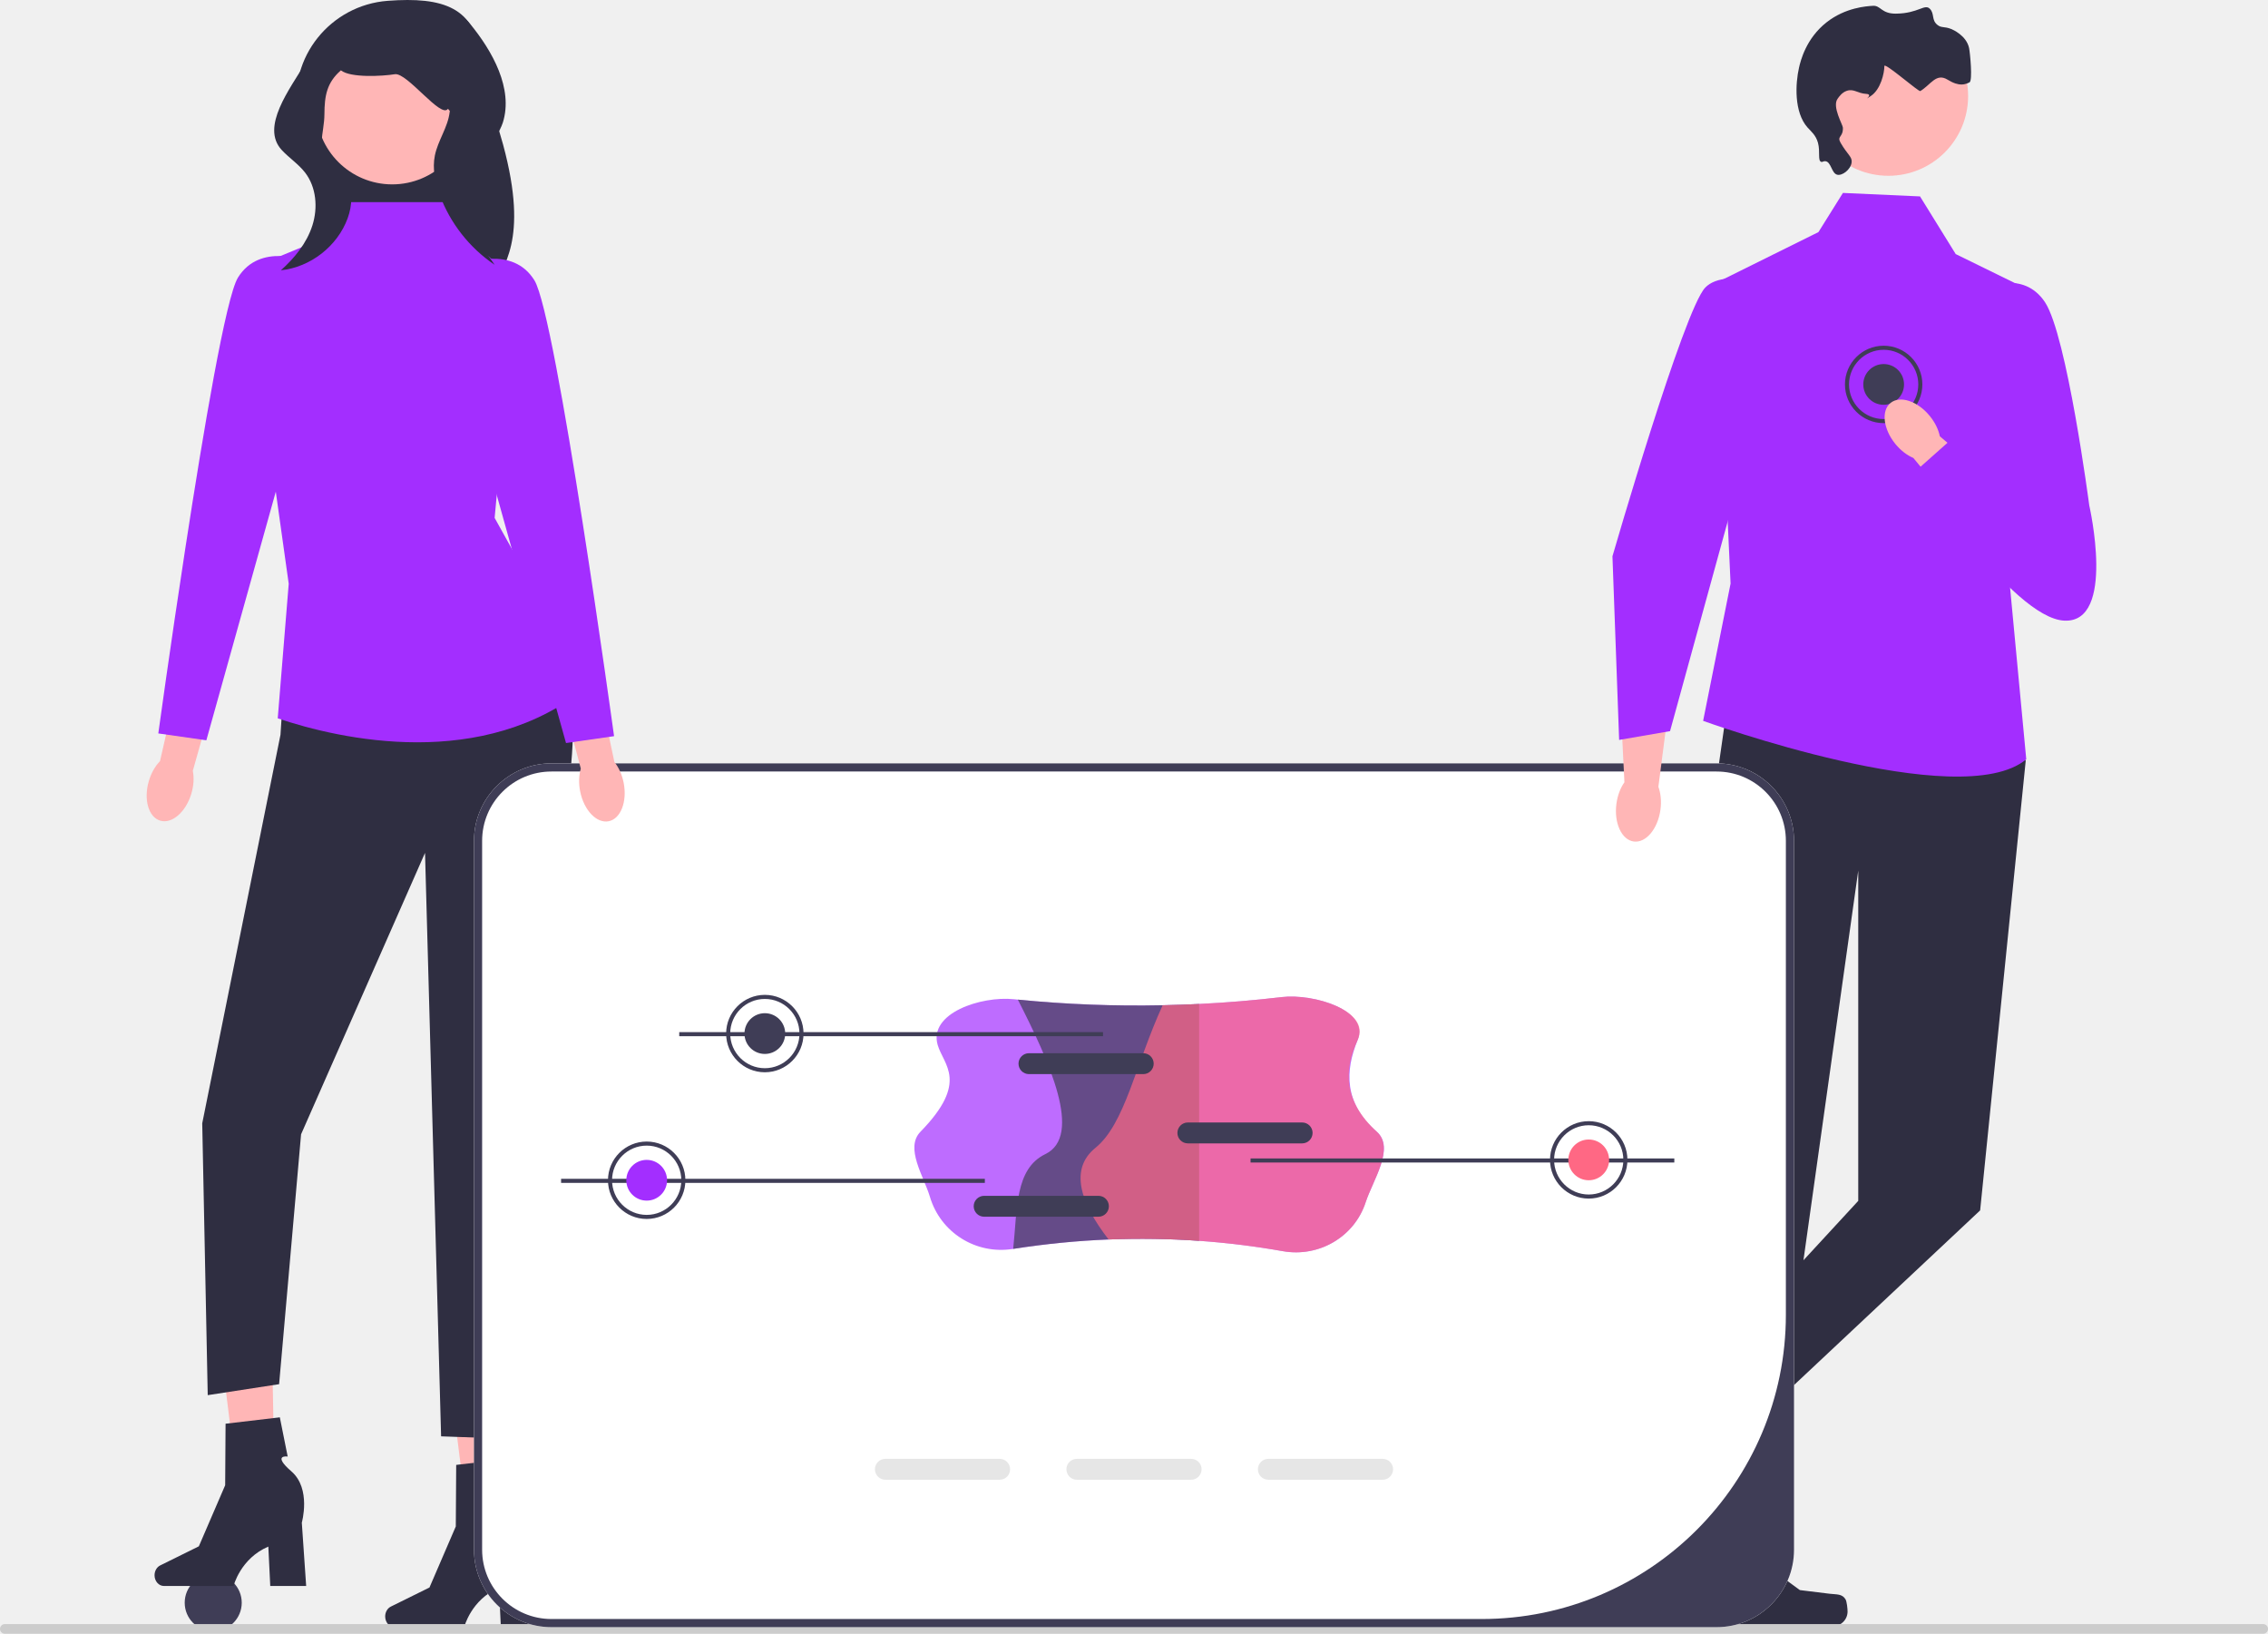
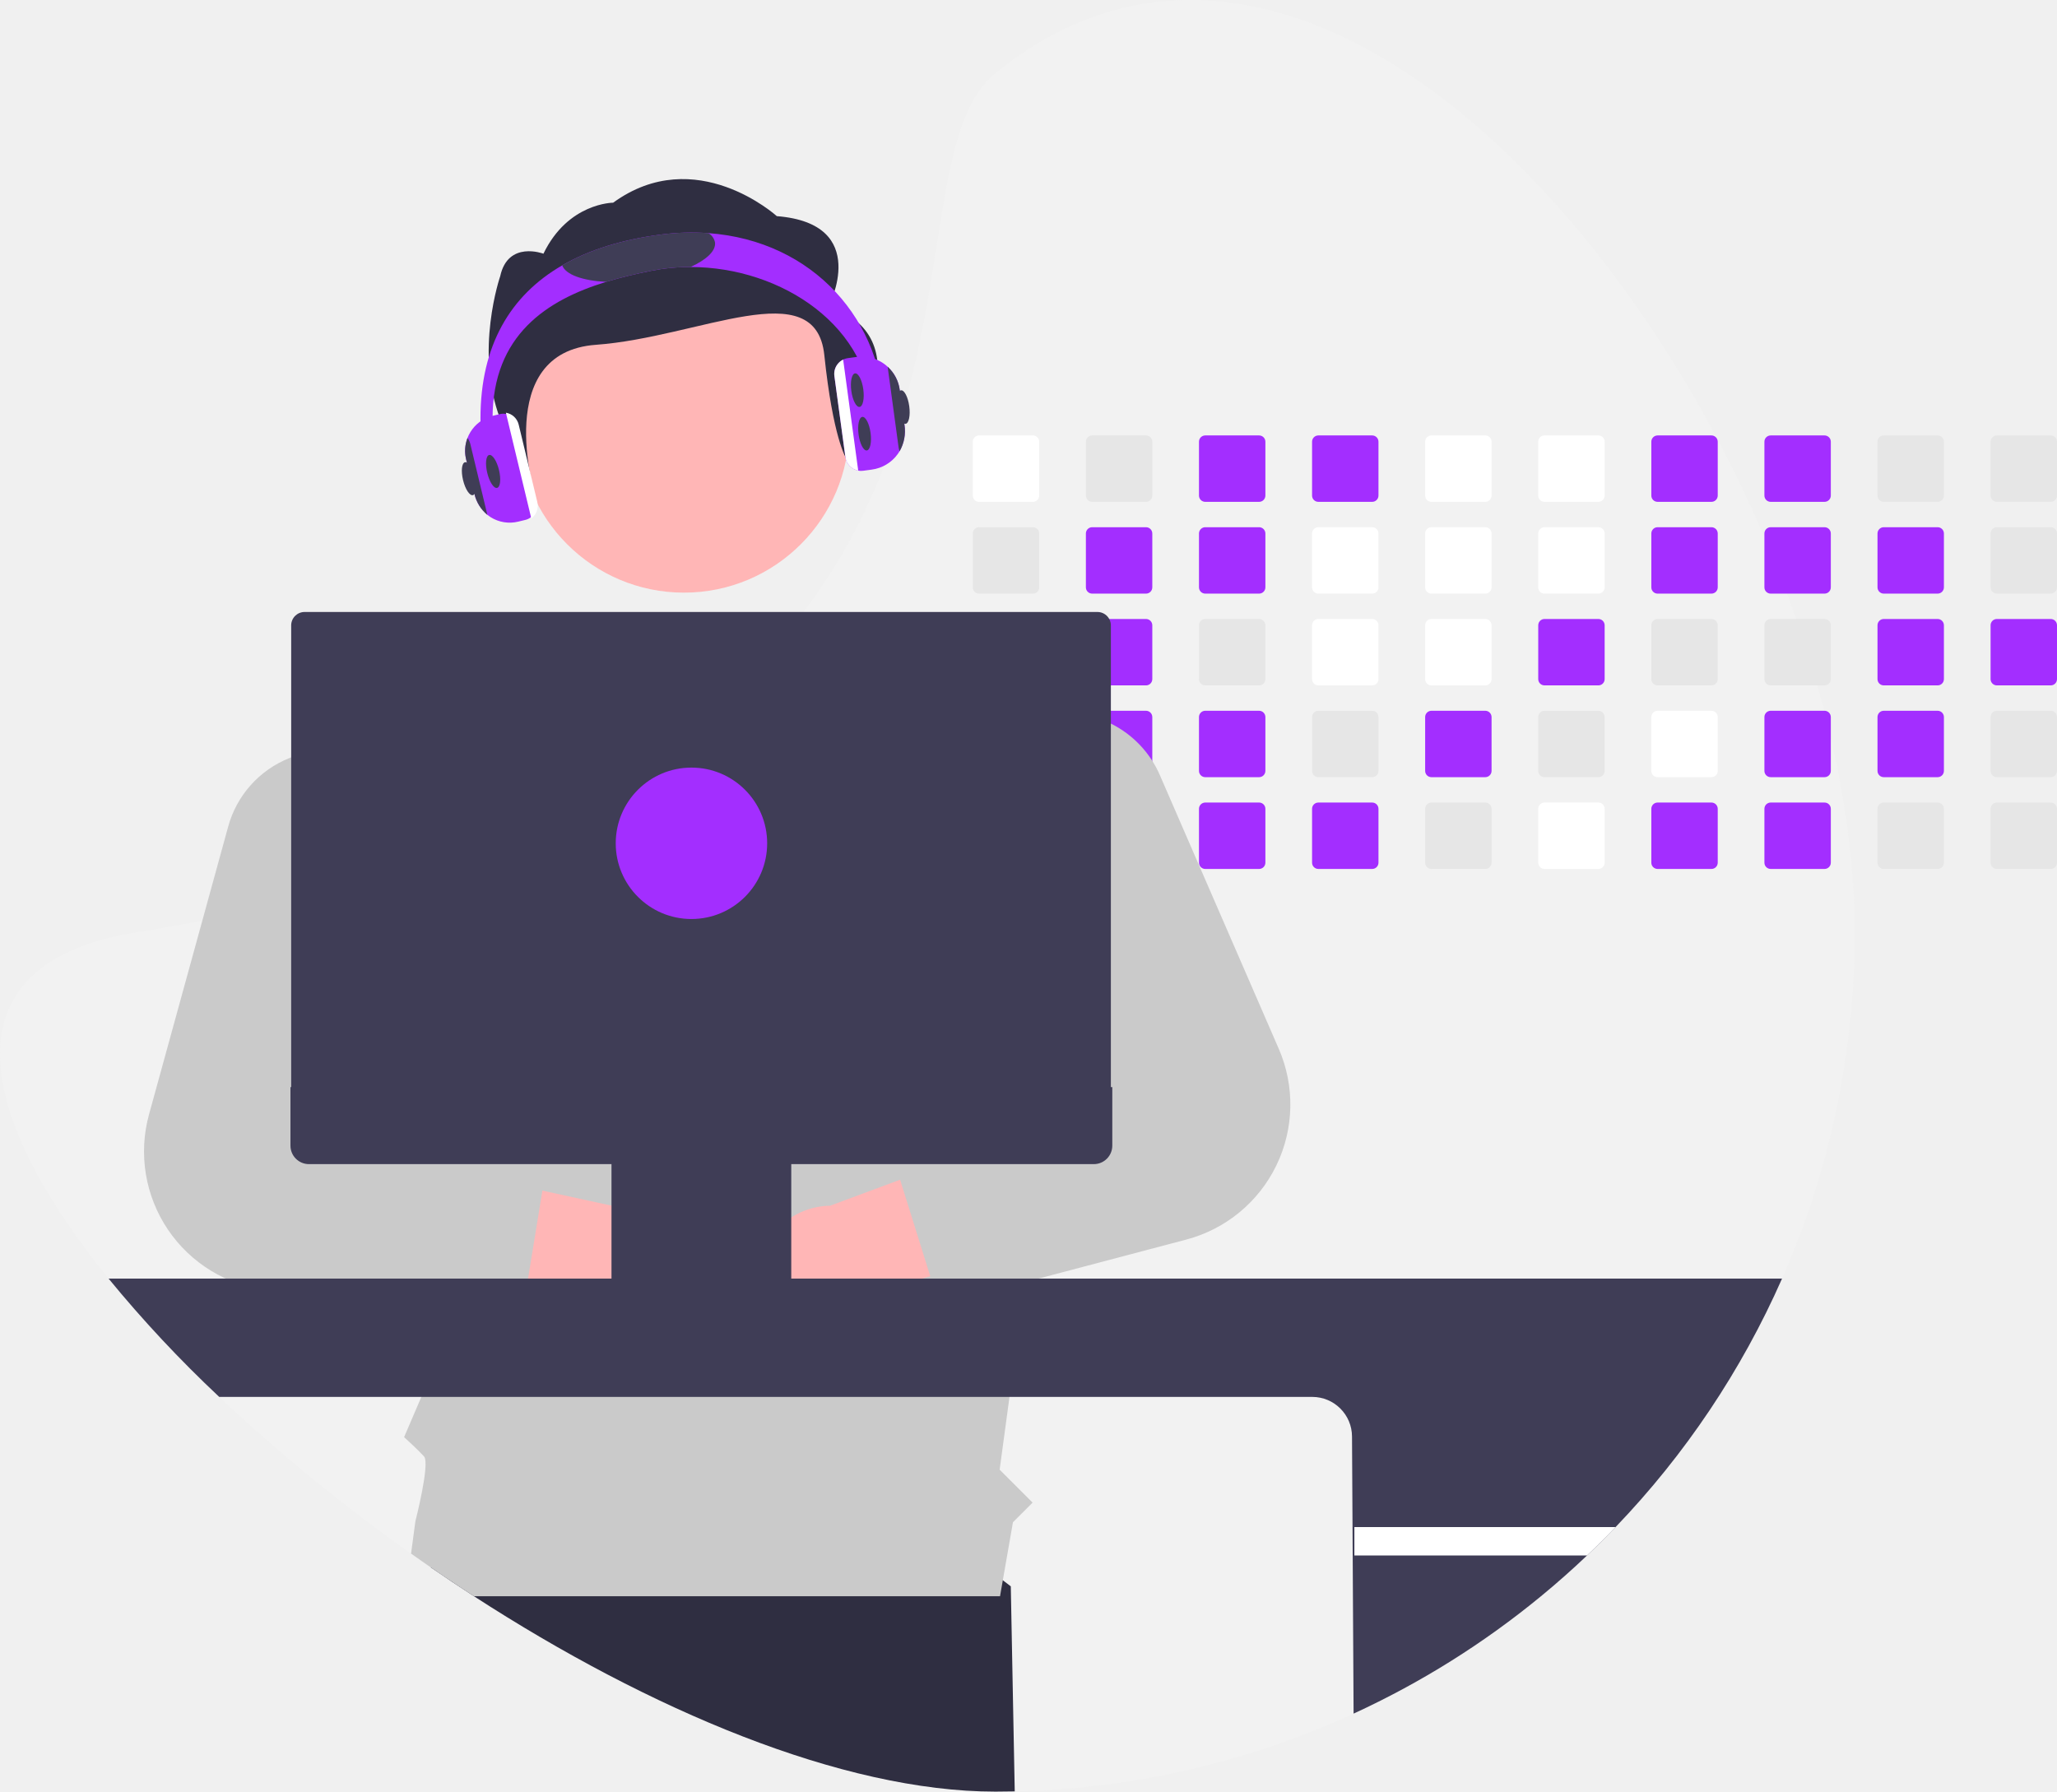
- <svg xmlns="http://www.w3.org/2000/svg" width="556.67" height="400.968" viewBox="0 0 556.67 400.968">
-   <circle cx="52.335" cy="393.349" r="7" fill="#3f3d56" />
-   <path d="M36.536,191.666c.586-1.983,1.572-3.669,2.737-4.867l4.393-19.242,9.095,2.358-5.435,19.265c.326,1.639,.236,3.589-.35,5.572-1.34,4.53-4.762,7.511-7.645,6.658-2.883-.852-4.133-5.216-2.794-9.745h0Z" fill="#ffb6b6" />
-   <g>
-     <polygon points="124.072 378.759 115.464 378.962 110.666 340.291 123.369 339.991 124.072 378.759" fill="#ffb6b6" />
-     <path d="M94.54,396.716h0c0,1.454,1.032,2.633,2.305,2.633h17.085s1.681-6.758,8.536-9.667l.473,9.667h8.814l-1.068-15.544s2.358-8.316-2.539-12.567c-4.897-4.251-.931-3.659-.931-3.659l-1.926-9.621-13.318,1.566-.098,15.102-6.463,14.99-9.48,4.683c-.844,.417-1.39,1.367-1.39,2.417l-0,0Z" fill="#2f2e41" />
-   </g>
-   <g>
-     <polygon points="67.466 368.65 58.858 368.853 54.06 330.183 66.763 329.882 67.466 368.65" fill="#ffb6b6" />
-     <path d="M37.934,386.608h0c0,1.454,1.032,2.633,2.305,2.633h17.085s1.681-6.758,8.536-9.667l.473,9.667h8.814l-1.068-15.544s2.358-8.316-2.539-12.567c-4.897-4.251-.931-3.659-.931-3.659l-1.926-9.621-13.318,1.566-.098,15.102-6.463,14.99-9.48,4.683c-.844,.417-1.39,1.367-1.39,2.417l-0,0Z" fill="#2f2e41" />
-   </g>
-   <path d="M121.406,70.497l-30.998,5.391c-2.136-5.466-16.473-42.549-17.359-47.9C70.747,14.075,81.12,1.248,95.183,.199h0c13.488-1.007,21.705,1.519,22.853,14.367,.402,4.503,4.267,16.567,5.448,20.931,6.516,24.077-.52,29.87-2.078,35.001Z" fill="#2f2e41" />
-   <path d="M70.865,149.341l-2.022,30.998-19.205,95.354,1.348,66.714,17.521-2.696,5.391-61.323,30.423-69.072,3.945,143.199,18.869,.674,13.261-168.168c1.013-12.849-2.354-25.663-9.554-36.353v-0l-59.975,.674Z" fill="#2f2e41" />
-   <path d="M109.95,49.607h-24.732l-5.593,8.76-19.542,8.087,10.782,76.822-2.696,33.02c15.235,5.17,50.592,13.171,76.165-7.947l-22.929-41.246,5.391-57.953-10.445-9.503-6.402-10.039Z" fill="#a32eff" />
-   <path d="M75.245,64.096s-11.456-4.717-16.847,4.043c-2.934,4.767-8.462,37.473-12.892,66.298-3.711,24.144-6.651,45.565-6.651,45.565l11.793,1.685,13.174-47.16,10.075-36.064,1.348-34.368Z" fill="#a32eff" />
-   <circle cx="96.267" cy="26.565" r="18.686" fill="#ffb6b6" />
-   <g>
-     <polygon points="397.601 376.965 406.892 382.063 430.976 348.653 417.264 341.13 397.601 376.965" fill="#ffb6b6" />
-     <path d="M429.547,394.222h0c.022,.646-.688,2.302-.999,2.869h0c-.956,1.741-3.142,2.379-4.884,1.423l-28.771-15.789c-1.188-.652-1.623-2.144-.971-3.332l.657-1.198s.552-4.381,5.918-7.211c0,0,1.735,5.473,10.164,3.018l3.2-2.027,6.954,14.871,6.004,4.326c1.314,.946,2.672,1.432,2.727,3.05l0,0Z" fill="#2f2e41" />
-   </g>
-   <g>
-     <polygon points="416.665 392.751 427.262 392.75 432.303 351.874 416.662 351.875 416.665 392.751" fill="#ffb6b6" />
-     <path d="M452.973,392.51h0c.33,.556,.504,2.349,.504,2.996h0c0,1.986-1.61,3.597-3.597,3.597h-32.819c-1.355,0-2.454-1.099-2.454-2.454v-1.366s-1.624-4.107,1.719-9.168c0,0,4.154,3.963,10.362-2.244l1.831-3.316,13.251,9.691,7.345,.904c1.607,.198,3.032-.031,3.858,1.361h0Z" fill="#2f2e41" />
-   </g>
-   <polygon points="424.426 169.862 420.032 200.523 414.318 367.982 434.396 367.982 456.098 213.664 456.098 294.725 410.274 344.396 424.803 354.504 486.016 297.061 497.205 186.709 488.444 170.536 424.426 169.862" fill="#2f2e41" />
-   <path d="M471.26,48.205l-18.925-.856-6.008,9.616-24.992,12.384,3.428,73.873-6.739,33.694s63.138,22.911,79.311,9.433l-4.511-47.844,3.511-68.156-16.314-7.993-8.76-14.151Z" fill="#a32eff" />
-   <circle cx="463.492" cy="23.571" r="19.572" fill="#ffb6b6" />
-   <path d="M448.021,39.561c1.421,.139,1.502,2.89,2.853,3.303,1.236,.378,3.391-1.242,3.603-3.003,.169-1.403-1.019-1.875-2.703-4.804-.99-1.722,.617-1.26,.56-3.707-.017-.729-2.7-5.161-1.311-7.103,.46-.643,1.111-1.554,2.252-1.952,1.717-.599,2.639,.627,4.804,.751,2.07,.119-1.339,2.078,1.061,.542,2.453-1.571,3.383-5.652,3.369-7.413-.014-1.811-.417,1.604,0,0,.21-.808,8.423,6.419,8.824,6.175,2.586-1.571,3.886-4.516,6.675-2.805,3.026,1.857,4.396,1.116,5.391,.674,.817-.364,.144-7.306-.097-8.433-.662-3.098-4.089-4.547-4.354-4.654-1.772-.719-2.421-.194-3.453-1.051-1.466-1.217-.633-2.672-1.802-3.904-1.288-1.357-2.8,1.128-8.36,1.173-3.574,.029-3.717-2.035-5.603-1.924-1.564,.092-6.756,.397-11.411,4.054-5.039,3.958-6.372,9.427-6.756,11.11-.898,3.934-1.265,10.946,2.102,14.714,.807,.903,2.043,1.859,2.552,3.753,.575,2.136-.09,4.292,.751,4.654,.352,.152,.529-.201,1.051-.15Z" fill="#2f2e41" />
-   <path d="M0,399.778c0,.66,.53,1.19,1.19,1.19H555.48c.66,0,1.19-.53,1.19-1.19,0-.66-.53-1.19-1.19-1.19H1.19c-.66,0-1.19,.53-1.19,1.19Z" fill="#ccc" />
-   <path d="M421.315,187.349H135.355c-10.49,0-19.02,8.53-19.02,19.02v173.96c0,10.49,8.53,19.02,19.02,19.02H421.315c10.49,0,19.02-8.53,19.02-19.02V206.369c0-10.49-8.53-19.02-19.02-19.02Z" fill="#fff" />
-   <path d="M421.315,187.349H135.355c-10.49,0-19.02,8.53-19.02,19.02v173.96c0,10.49,8.53,19.02,19.02,19.02H421.315c10.49,0,19.02-8.53,19.02-19.02V206.369c0-10.49-8.53-19.02-19.02-19.02Zm17.02,135.304c0,41.254-33.443,74.696-74.696,74.696H135.355c-9.4,0-17.02-7.62-17.02-17.02V206.369c0-9.4,7.62-17.02,17.02-17.02H421.315c9.4,0,17.02,7.62,17.02,17.02v116.284Z" fill="#3f3d56" />
-   <path d="M142.395,194.221c-.402-2.028-.312-3.979,.163-5.581l-5.046-19.081,9.15-2.136,4.134,19.586c1.05,1.3,1.876,3.069,2.278,5.098,.917,4.634-.729,8.863-3.678,9.447-2.949,.584-6.083-2.699-7-7.333h0Z" fill="#ffb6b6" />
-   <path d="M114.33,64.769s11.456-4.717,16.847,4.043c5.391,8.76,19.542,111.864,19.542,111.864l-11.793,1.685-23.249-83.224-1.348-34.368Z" fill="#a32eff" />
-   <path d="M396.743,197.26c.276-2.066,.994-3.898,1.963-5.272l-2.202-44.703,16.736-2.235-6.196,48.052c.574,1.58,.784,3.537,.508,5.602-.632,4.719-3.563,8.221-6.548,7.822-2.985-.399-4.892-4.547-4.261-9.266h0Z" fill="#ffb6b6" />
-   <path d="M439.689,71.129s-15.86-5.99-21.135-.561c-5.275,5.429-22.784,65.953-22.784,65.953l1.64,45.076,12.494-2.156,29.785-108.312Z" fill="#a32eff" />
-   <path d="M245.365,358.036h-28.06c-1.41,0-2.56,1.15-2.56,2.56,0,1.42,1.15,2.57,2.56,2.57h28.06c1.41,0,2.56-1.15,2.56-2.57,0-1.41-1.15-2.56-2.56-2.56Z" fill="#e6e6e6" />
-   <path d="M292.365,358.036h-28.06c-1.41,0-2.56,1.15-2.56,2.56,0,1.42,1.15,2.57,2.56,2.57h28.06c1.41,0,2.56-1.15,2.56-2.57,0-1.41-1.15-2.56-2.56-2.56Z" fill="#e6e6e6" />
-   <path d="M339.365,358.036h-28.06c-1.41,0-2.56,1.15-2.56,2.56,0,1.42,1.15,2.57,2.56,2.57h28.06c1.41,0,2.56-1.15,2.56-2.57,0-1.41-1.15-2.56-2.56-2.56Z" fill="#e6e6e6" />
-   <g>
-     <path d="M452.835,94.349c0-5.238,4.262-9.5,9.5-9.5,5.238,0,9.5,4.262,9.5,9.5s-4.262,9.5-9.5,9.5c-5.238,0-9.5-4.262-9.5-9.5Zm1,0c0,4.687,3.813,8.5,8.5,8.5,4.687,0,8.5-3.813,8.5-8.5s-3.813-8.5-8.5-8.5c-4.687,0-8.5,3.813-8.5,8.5Z" fill="#3f3d56" />
-     <circle cx="462.335" cy="94.349" r="5" fill="#3f3d56" />
-   </g>
-   <path d="M473.644,102.078c1.309,1.601,2.147,3.365,2.481,5.002l33.912,28.692-9.809,13.697-30.604-37.074c-1.538-.653-3.099-1.826-4.408-3.427-2.989-3.657-3.526-8.165-1.199-10.067,2.327-1.902,6.638-.48,9.627,3.178h0Z" fill="#ffb6b6" />
-   <path d="M487.096,70.78s9.434-4.717,14.825,3.369c5.391,8.087,10.878,49.892,10.878,49.892,0,0,6.643,28.952-6.16,28.278-12.804-.674-36.304-36.835-36.304-36.835l9-8,1.023-9.749,6.739-26.955Z" fill="#a32eff" />
-   <path d="M93.977,3.173c-7.601,1.337-14.966,5.453-18.909,12.087-3.943,6.634-11.168,15.877-5.93,21.545,1.81,1.959,4.117,3.442,5.746,5.554,2.771,3.595,3.172,8.645,1.79,12.969s-4.346,7.99-7.736,11.007c7.258-.749,13.881-5.905,16.388-12.757,1.16-3.171,1.396-6.974-.589-9.706-1.044-1.437-2.581-2.419-3.907-3.6-3.419-3.047-1.223-7.649-1.203-12.228s.597-7.766,4.043-10.782c2.373,1.897,10.244,1.439,13.243,.952,2.999-.487,11.387,11.032,13.038,8.482,3.234,4.157,1.021-4.409,.414,.822-.434,3.743-2.892,6.971-3.633,10.665-.645,3.215,.06,6.56,1.192,9.637,2.555,6.941,7.344,13.039,13.482,17.165-3.544-5.012-7.238-10.489-7.122-16.627,.086-4.552,7.785-13.947,9.143-18.293,2.599-8.315-2.554-17.53-8.087-24.26-4.859-5.91-14.252-4.084-21.7-2.334" fill="#2f2e41" />
-   <g>
-     <path d="M337.929,277.751c4.545,3.988-.96,11.87-2.735,17.325-2.765,8.499-11.493,13.556-20.294,12-6.818-1.205-13.679-2.057-20.581-2.546-7.36-.52-14.76-.63-22.22-.33-7.75,.31-15.55,1.08-23.42,2.31l-.132,.02c-9.032,1.405-17.687-4.019-20.297-12.779-1.511-5.07-6.206-12.023-2.321-16.001,11.991-12.278,5.619-16.382,4.208-21.332-2.211-7.759,10.652-12.007,18.678-11.188,.334,.034,.669,.068,1.003,.101,11.85,1.17,23.7,1.63,35.55,1.38,2.98-.05,5.97-.16,8.95-.31,6.759-.333,13.515-.896,20.271-1.692,7.851-.924,21.629,3.232,18.639,10.55-3.081,7.541-3.42,15.367,4.7,22.492Z" fill="#a32eff" opacity=".7" />
-     <path d="M294.319,246.401v58.13c-7.36-.52-14.76-.63-22.22-.33-7.75,.31-15.55,1.08-23.42,2.31,1.05-9.73,.38-19.63,7.89-23.26,9.29-4.5,1.04-22.67-6.75-37.92,11.85,1.17,23.7,1.63,35.55,1.38,2.98-.05,5.97-.16,8.95-.31Z" fill="#3f3d56" opacity=".7" />
-     <path d="M337.929,277.751c4.459,4.084-.96,11.87-2.735,17.325-2.765,8.499-11.493,13.556-20.294,12-6.818-1.205-13.679-2.057-20.581-2.546-7.36-.52-14.76-.63-22.22-.33-6.98-9.01-9.65-17.28-3.23-22.49,7.27-5.89,9.8-20.37,16.5-35,2.98-.05,5.97-.16,8.95-.31,6.759-.333,13.515-.896,20.271-1.692,7.851-.924,21.966,3.379,18.639,10.55-3.297,7.108-3.708,14.791,4.7,22.492Z" fill="#ff6884" opacity=".7" />
-   </g>
-   <path d="M269.609,293.485h-28.06c-1.41,0-2.56,1.15-2.56,2.56,0,1.42,1.15,2.57,2.56,2.57h28.06c1.41,0,2.56-1.15,2.56-2.57,0-1.41-1.15-2.56-2.56-2.56Z" fill="#3f3d56" />
-   <path d="M319.609,275.485h-28.06c-1.41,0-2.56,1.15-2.56,2.56,0,1.42,1.15,2.57,2.56,2.57h28.06c1.41,0,2.56-1.15,2.56-2.57,0-1.41-1.15-2.56-2.56-2.56Z" fill="#3f3d56" />
-   <path d="M280.609,258.485h-28.06c-1.41,0-2.56,1.15-2.56,2.56,0,1.42,1.15,2.57,2.56,2.57h28.06c1.41,0,2.56-1.15,2.56-2.57,0-1.41-1.15-2.56-2.56-2.56Z" fill="#3f3d56" />
-   <g>
-     <rect x="137.716" y="289.311" width="104.009" height="1" fill="#3f3d56" />
-     <path d="M158.725,299.164c-5.238,0-9.5-4.262-9.5-9.5s4.262-9.5,9.5-9.5,9.5,4.262,9.5,9.5-4.262,9.5-9.5,9.5Zm0-18c-4.687,0-8.5,3.813-8.5,8.5s3.813,8.5,8.5,8.5,8.5-3.813,8.5-8.5-3.813-8.5-8.5-8.5Z" fill="#3f3d56" />
-     <circle cx="158.725" cy="289.664" r="5" fill="#a32eff" />
-   </g>
-   <g>
-     <rect x="306.945" y="284.311" width="104.009" height="1" fill="#3f3d56" />
-     <path d="M380.445,284.664c0-5.238,4.262-9.5,9.5-9.5,5.238,0,9.5,4.262,9.5,9.5,0,5.238-4.262,9.5-9.5,9.5-5.238,0-9.5-4.262-9.5-9.5Zm1,0c0,4.687,3.813,8.5,8.5,8.5,4.687,0,8.5-3.813,8.5-8.5,0-4.687-3.813-8.5-8.5-8.5-4.687,0-8.5,3.813-8.5,8.5Z" fill="#3f3d56" />
-     <circle cx="389.945" cy="284.664" r="5" fill="#ff6884" />
-   </g>
-   <g>
-     <rect x="166.716" y="253.311" width="104.009" height="1" fill="#3f3d56" />
-     <path d="M187.725,263.164c-5.238,0-9.5-4.262-9.5-9.5s4.262-9.5,9.5-9.5,9.5,4.262,9.5,9.5-4.262,9.5-9.5,9.5Zm0-18c-4.687,0-8.5,3.813-8.5,8.5s3.813,8.5,8.5,8.5,8.5-3.813,8.5-8.5-3.813-8.5-8.5-8.5Z" fill="#3f3d56" />
-     <circle cx="187.725" cy="253.664" r="5" fill="#3f3d56" />
-   </g>
+ <svg xmlns="http://www.w3.org/2000/svg" data-name="Layer 1" width="850.538" height="740.83" viewBox="0 0 850.538 740.83">
+   <path d="M941.609,465.125a354.21,354.21,0,0,1-98.85,245.9q-5.745,6.015-11.8,11.74-9.225,8.775-19.07,16.87a353.934,353.934,0,0,1-217.58,80.69q-3.975.09-7.98.09c-63.43,0-143.21-33.88-215.61-80.78q-8.985-5.82-17.81-11.91-4.125-2.82-8.21-5.72a730.43,730.43,0,0,1-79.32-64.8,514.116,514.116,0,0,1-45.75-48.92c-55.63-68.62-67.9-130.45,11.41-143.16q14.085-2.25,27.34-4.81,19.2-3.69,36.75-7.97,23.64-5.745,44.42-12.46,6.99-2.25,13.66-4.59c65.74-23.09,109.74-53.2,139.69-85.87q7.62-8.295,14.05-16.79a236.055,236.055,0,0,0,17.83-27.12,254.898,254.898,0,0,0,18.41-41.05l.27-.78c23.83-68.74,16.58-132.5,42.87-153.84,112.38-91.23,252.29,38.69,317.96,191.9q4.965,11.58,9.34,23.3,1.965,5.235,3.79,10.49,4.8,13.695,8.71,27.46,1.5,5.25,2.86,10.49c.97,3.77,1.9,7.53,2.76,11.29C938.139,412.305,941.609,439.455,941.609,465.125Z" transform="translate(-174.731 -79.58524)" fill="#f2f2f2" />
+   <path d="M594.309,820.325q-3.975.09-7.98.09c-63.43,0-143.21-33.88-215.61-80.78q-8.985-5.82-17.81-11.91l5.16-31.4,156.21-20.74,78.4,59.95Z" transform="translate(-174.731 -79.58524)" fill="#2f2e41" />
+   <path d="M601.829,259.635h-22.26a2.601,2.601,0,0,0-2.6,2.6v22.27a2.593,2.593,0,0,0,2.6,2.59h22.26a2.599,2.599,0,0,0,2.6-2.59v-22.27A2.608,2.608,0,0,0,601.829,259.635Z" transform="translate(-174.731 -79.58524)" fill="#fff" />
+   <path d="M601.829,297.585h-22.26a2.601,2.601,0,0,0-2.6,2.6v22.27a2.593,2.593,0,0,0,2.6,2.59h22.26a2.599,2.599,0,0,0,2.6-2.59v-22.27A2.608,2.608,0,0,0,601.829,297.585Z" transform="translate(-174.731 -79.58524)" fill="#e6e6e6" />
+   <path d="M601.829,335.535h-22.26a2.601,2.601,0,0,0-2.6,2.6v22.26a2.595,2.595,0,0,0,2.6,2.6h22.26a2.601,2.601,0,0,0,2.6-2.6v-22.26A2.608,2.608,0,0,0,601.829,335.535Z" transform="translate(-174.731 -79.58524)" fill="#e6e6e6" />
+   <path d="M604.389,375.625a2.617,2.617,0,0,0-2.56-2.14h-22.26a2.601,2.601,0,0,0-2.6,2.6v22.26a2.595,2.595,0,0,0,2.6,2.6h22.26a2.601,2.601,0,0,0,2.6-2.6v-22.26A2.313,2.313,0,0,0,604.389,375.625Z" transform="translate(-174.731 -79.58524)" fill="#e6e6e6" />
+   <path d="M602.839,411.635a2.634,2.634,0,0,0-1.01-.2h-22.26a2.595,2.595,0,0,0-2.6,2.6v22.26a2.588,2.588,0,0,0,2.6,2.6h22.26a2.601,2.601,0,0,0,2.6-2.6v-22.26A2.616,2.616,0,0,0,602.839,411.635Z" transform="translate(-174.731 -79.58524)" fill="#e6e6e6" />
+   <path d="M648.589,259.635h-22.26a2.601,2.601,0,0,0-2.6,2.6v22.27a2.593,2.593,0,0,0,2.6,2.59h22.26a2.599,2.599,0,0,0,2.6-2.59v-22.27A2.608,2.608,0,0,0,648.589,259.635Z" transform="translate(-174.731 -79.58524)" fill="#e6e6e6" />
+   <path d="M648.589,297.585h-22.26a2.601,2.601,0,0,0-2.6,2.6v22.27a2.593,2.593,0,0,0,2.6,2.59h22.26a2.599,2.599,0,0,0,2.6-2.59v-22.27A2.608,2.608,0,0,0,648.589,297.585Z" transform="translate(-174.731 -79.58524)" fill="#a32eff" />
+   <path d="M648.589,335.535h-22.26a2.601,2.601,0,0,0-2.6,2.6v22.26a2.595,2.595,0,0,0,2.6,2.6h22.26a2.601,2.601,0,0,0,2.6-2.6v-22.26A2.608,2.608,0,0,0,648.589,335.535Z" transform="translate(-174.731 -79.58524)" fill="#a32eff" />
+   <path d="M648.589,373.485h-22.26a2.593,2.593,0,0,0-2.46,1.78,2.478,2.478,0,0,0-.14.82v22.26a2.595,2.595,0,0,0,2.6,2.6h22.26a2.601,2.601,0,0,0,2.6-2.6v-22.26A2.608,2.608,0,0,0,648.589,373.485Z" transform="translate(-174.731 -79.58524)" fill="#a32eff" />
+   <path d="M648.589,411.435h-22.26a2.595,2.595,0,0,0-2.6,2.6v22.26a2.595,2.595,0,0,0,2.6,2.6h22.26a2.601,2.601,0,0,0,2.6-2.6v-22.26A2.601,2.601,0,0,0,648.589,411.435Z" transform="translate(-174.731 -79.58524)" fill="#e6e6e6" />
+   <path d="M695.349,259.635h-22.26a2.601,2.601,0,0,0-2.6,2.6v22.27a2.593,2.593,0,0,0,2.6,2.59h22.26a2.599,2.599,0,0,0,2.6-2.59v-22.27A2.608,2.608,0,0,0,695.349,259.635Z" transform="translate(-174.731 -79.58524)" fill="#a32eff" />
+   <path d="M695.349,297.585h-22.26a2.601,2.601,0,0,0-2.6,2.6v22.27a2.593,2.593,0,0,0,2.6,2.59h22.26a2.599,2.599,0,0,0,2.6-2.59v-22.27A2.608,2.608,0,0,0,695.349,297.585Z" transform="translate(-174.731 -79.58524)" fill="#a32eff" />
+   <path d="M695.349,335.535h-22.26a2.601,2.601,0,0,0-2.6,2.6v22.26a2.595,2.595,0,0,0,2.6,2.6h22.26a2.601,2.601,0,0,0,2.6-2.6v-22.26A2.608,2.608,0,0,0,695.349,335.535Z" transform="translate(-174.731 -79.58524)" fill="#e6e6e6" />
+   <path d="M695.349,373.485h-22.26a2.601,2.601,0,0,0-2.6,2.6v22.26a2.595,2.595,0,0,0,2.6,2.6h22.26a2.601,2.601,0,0,0,2.6-2.6v-22.26A2.608,2.608,0,0,0,695.349,373.485Z" transform="translate(-174.731 -79.58524)" fill="#a32eff" />
+   <path d="M695.349,411.435h-22.26a2.595,2.595,0,0,0-2.6,2.6v22.26a2.595,2.595,0,0,0,2.6,2.6h22.26a2.601,2.601,0,0,0,2.6-2.6v-22.26A2.601,2.601,0,0,0,695.349,411.435Z" transform="translate(-174.731 -79.58524)" fill="#a32eff" />
+   <path d="M742.109,259.635h-22.26a2.601,2.601,0,0,0-2.6,2.6v22.27a2.593,2.593,0,0,0,2.6,2.59h22.26a2.599,2.599,0,0,0,2.6-2.59v-22.27A2.608,2.608,0,0,0,742.109,259.635Z" transform="translate(-174.731 -79.58524)" fill="#a32eff" />
+   <path d="M742.109,297.585h-22.26a2.601,2.601,0,0,0-2.6,2.6v22.27a2.593,2.593,0,0,0,2.6,2.59h22.26a2.599,2.599,0,0,0,2.6-2.59v-22.27A2.608,2.608,0,0,0,742.109,297.585Z" transform="translate(-174.731 -79.58524)" fill="#fff" />
+   <path d="M742.109,335.535h-22.26a2.601,2.601,0,0,0-2.6,2.6v22.26a2.595,2.595,0,0,0,2.6,2.6h22.26a2.601,2.601,0,0,0,2.6-2.6v-22.26A2.608,2.608,0,0,0,742.109,335.535Z" transform="translate(-174.731 -79.58524)" fill="#fff" />
+   <path d="M742.109,373.485h-22.26a2.601,2.601,0,0,0-2.6,2.6v22.26a2.595,2.595,0,0,0,2.6,2.6h22.26a2.601,2.601,0,0,0,2.6-2.6v-22.26A2.608,2.608,0,0,0,742.109,373.485Z" transform="translate(-174.731 -79.58524)" fill="#e6e6e6" />
+   <path d="M742.109,411.435h-22.26a2.595,2.595,0,0,0-2.6,2.6v22.26a2.595,2.595,0,0,0,2.6,2.6h22.26a2.601,2.601,0,0,0,2.6-2.6v-22.26A2.601,2.601,0,0,0,742.109,411.435Z" transform="translate(-174.731 -79.58524)" fill="#a32eff" />
+   <path d="M788.869,259.635h-22.27a2.599,2.599,0,0,0-2.59,2.6v22.27a2.591,2.591,0,0,0,2.59,2.59h22.27a2.599,2.599,0,0,0,2.6-2.59v-22.27A2.608,2.608,0,0,0,788.869,259.635Z" transform="translate(-174.731 -79.58524)" fill="#fff" />
+   <path d="M788.869,297.585h-22.27a2.599,2.599,0,0,0-2.59,2.6v22.27a2.59,2.59,0,0,0,2.59,2.59h22.27a2.599,2.599,0,0,0,2.6-2.59v-22.27A2.608,2.608,0,0,0,788.869,297.585Z" transform="translate(-174.731 -79.58524)" fill="#fff" />
+   <path d="M788.869,335.535h-22.27a2.599,2.599,0,0,0-2.59,2.6v22.26a2.593,2.593,0,0,0,2.59,2.6h22.27a2.601,2.601,0,0,0,2.6-2.6v-22.26A2.608,2.608,0,0,0,788.869,335.535Z" transform="translate(-174.731 -79.58524)" fill="#fff" />
+   <path d="M788.869,373.485h-22.27a2.599,2.599,0,0,0-2.59,2.6v22.26a2.593,2.593,0,0,0,2.59,2.6h22.27a2.601,2.601,0,0,0,2.6-2.6v-22.26A2.608,2.608,0,0,0,788.869,373.485Z" transform="translate(-174.731 -79.58524)" fill="#a32eff" />
+   <path d="M788.869,411.435h-22.27a2.593,2.593,0,0,0-2.59,2.6v22.26a2.593,2.593,0,0,0,2.59,2.6h22.27a2.601,2.601,0,0,0,2.6-2.6v-22.26A2.601,2.601,0,0,0,788.869,411.435Z" transform="translate(-174.731 -79.58524)" fill="#e6e6e6" />
+   <path d="M835.629,259.635h-22.27a2.599,2.599,0,0,0-2.59,2.6v22.27a2.591,2.591,0,0,0,2.59,2.59h22.27a2.599,2.599,0,0,0,2.6-2.59v-22.27A2.608,2.608,0,0,0,835.629,259.635Z" transform="translate(-174.731 -79.58524)" fill="#fff" />
+   <path d="M835.629,297.585h-22.27a2.599,2.599,0,0,0-2.59,2.6v22.27a2.59,2.59,0,0,0,2.59,2.59h22.27a2.599,2.599,0,0,0,2.6-2.59v-22.27A2.608,2.608,0,0,0,835.629,297.585Z" transform="translate(-174.731 -79.58524)" fill="#fff" />
+   <path d="M835.629,335.535h-22.27a2.599,2.599,0,0,0-2.59,2.6v22.26a2.593,2.593,0,0,0,2.59,2.6h22.27a2.601,2.601,0,0,0,2.6-2.6v-22.26A2.608,2.608,0,0,0,835.629,335.535Z" transform="translate(-174.731 -79.58524)" fill="#a32eff" />
+   <path d="M835.629,373.485h-22.27a2.599,2.599,0,0,0-2.59,2.6v22.26a2.593,2.593,0,0,0,2.59,2.6h22.27a2.601,2.601,0,0,0,2.6-2.6v-22.26A2.608,2.608,0,0,0,835.629,373.485Z" transform="translate(-174.731 -79.58524)" fill="#e6e6e6" />
+   <path d="M835.629,411.435h-22.27a2.593,2.593,0,0,0-2.59,2.6v22.26a2.593,2.593,0,0,0,2.59,2.6h22.27a2.601,2.601,0,0,0,2.6-2.6v-22.26A2.601,2.601,0,0,0,835.629,411.435Z" transform="translate(-174.731 -79.58524)" fill="#fff" />
+   <path d="M882.389,259.635h-22.27a2.599,2.599,0,0,0-2.59,2.6v22.27a2.591,2.591,0,0,0,2.59,2.59h22.27a2.599,2.599,0,0,0,2.6-2.59v-22.27A2.608,2.608,0,0,0,882.389,259.635Z" transform="translate(-174.731 -79.58524)" fill="#a32eff" />
+   <path d="M882.389,297.585h-22.27a2.599,2.599,0,0,0-2.59,2.6v22.27a2.59,2.59,0,0,0,2.59,2.59h22.27a2.599,2.599,0,0,0,2.6-2.59v-22.27A2.608,2.608,0,0,0,882.389,297.585Z" transform="translate(-174.731 -79.58524)" fill="#a32eff" />
+   <path d="M882.389,335.535h-22.27a2.599,2.599,0,0,0-2.59,2.6v22.26a2.593,2.593,0,0,0,2.59,2.6h22.27a2.601,2.601,0,0,0,2.6-2.6v-22.26A2.608,2.608,0,0,0,882.389,335.535Z" transform="translate(-174.731 -79.58524)" fill="#e6e6e6" />
+   <path d="M882.389,373.485h-22.27a2.599,2.599,0,0,0-2.59,2.6v22.26a2.593,2.593,0,0,0,2.59,2.6h22.27a2.601,2.601,0,0,0,2.6-2.6v-22.26A2.608,2.608,0,0,0,882.389,373.485Z" transform="translate(-174.731 -79.58524)" fill="#fff" />
+   <path d="M882.389,411.435h-22.27a2.593,2.593,0,0,0-2.59,2.6v22.26a2.593,2.593,0,0,0,2.59,2.6h22.27a2.601,2.601,0,0,0,2.6-2.6v-22.26A2.601,2.601,0,0,0,882.389,411.435Z" transform="translate(-174.731 -79.58524)" fill="#a32eff" />
+   <path d="M929.149,259.635h-22.27a2.599,2.599,0,0,0-2.59,2.6v22.27a2.591,2.591,0,0,0,2.59,2.59h22.27a2.599,2.599,0,0,0,2.6-2.59v-22.27A2.608,2.608,0,0,0,929.149,259.635Z" transform="translate(-174.731 -79.58524)" fill="#a32eff" />
+   <path d="M929.149,297.585h-22.27a2.599,2.599,0,0,0-2.59,2.6v22.27a2.59,2.59,0,0,0,2.59,2.59h22.27a2.599,2.599,0,0,0,2.6-2.59v-22.27A2.608,2.608,0,0,0,929.149,297.585Z" transform="translate(-174.731 -79.58524)" fill="#a32eff" />
+   <path d="M929.149,335.535h-22.27a2.599,2.599,0,0,0-2.59,2.6v22.26a2.593,2.593,0,0,0,2.59,2.6h22.27a2.601,2.601,0,0,0,2.6-2.6v-22.26A2.608,2.608,0,0,0,929.149,335.535Z" transform="translate(-174.731 -79.58524)" fill="#e6e6e6" />
+   <path d="M929.149,373.485h-22.27a2.599,2.599,0,0,0-2.59,2.6v22.26a2.593,2.593,0,0,0,2.59,2.6h22.27a2.601,2.601,0,0,0,2.6-2.6v-22.26A2.608,2.608,0,0,0,929.149,373.485Z" transform="translate(-174.731 -79.58524)" fill="#a32eff" />
+   <path d="M929.149,411.435h-22.27a2.593,2.593,0,0,0-2.59,2.6v22.26a2.593,2.593,0,0,0,2.59,2.6h22.27a2.601,2.601,0,0,0,2.6-2.6v-22.26A2.601,2.601,0,0,0,929.149,411.435Z" transform="translate(-174.731 -79.58524)" fill="#a32eff" />
+   <path d="M975.909,259.635h-22.27a2.599,2.599,0,0,0-2.59,2.6v22.27a2.591,2.591,0,0,0,2.59,2.59h22.27a2.599,2.599,0,0,0,2.6-2.59v-22.27A2.608,2.608,0,0,0,975.909,259.635Z" transform="translate(-174.731 -79.58524)" fill="#e6e6e6" />
+   <path d="M975.909,297.585h-22.27a2.599,2.599,0,0,0-2.59,2.6v22.27a2.59,2.59,0,0,0,2.59,2.59h22.27a2.599,2.599,0,0,0,2.6-2.59v-22.27A2.608,2.608,0,0,0,975.909,297.585Z" transform="translate(-174.731 -79.58524)" fill="#a32eff" />
+   <path d="M975.909,335.535h-22.27a2.599,2.599,0,0,0-2.59,2.6v22.26a2.593,2.593,0,0,0,2.59,2.6h22.27a2.601,2.601,0,0,0,2.6-2.6v-22.26A2.608,2.608,0,0,0,975.909,335.535Z" transform="translate(-174.731 -79.58524)" fill="#a32eff" />
+   <path d="M975.909,373.485h-22.27a2.599,2.599,0,0,0-2.59,2.6v22.26a2.593,2.593,0,0,0,2.59,2.6h22.27a2.601,2.601,0,0,0,2.6-2.6v-22.26A2.608,2.608,0,0,0,975.909,373.485Z" transform="translate(-174.731 -79.58524)" fill="#a32eff" />
+   <path d="M975.909,411.435h-22.27a2.593,2.593,0,0,0-2.59,2.6v22.26a2.593,2.593,0,0,0,2.59,2.6h22.27a2.601,2.601,0,0,0,2.6-2.6v-22.26A2.601,2.601,0,0,0,975.909,411.435Z" transform="translate(-174.731 -79.58524)" fill="#e6e6e6" />
+   <path d="M1022.669,259.635h-22.27a2.599,2.599,0,0,0-2.59,2.6v22.27a2.591,2.591,0,0,0,2.59,2.59h22.27a2.599,2.599,0,0,0,2.6-2.59v-22.27A2.608,2.608,0,0,0,1022.669,259.635Z" transform="translate(-174.731 -79.58524)" fill="#e6e6e6" />
+   <path d="M1022.669,297.585h-22.27a2.599,2.599,0,0,0-2.59,2.6v22.27a2.591,2.591,0,0,0,2.59,2.59h22.27a2.599,2.599,0,0,0,2.6-2.59v-22.27A2.608,2.608,0,0,0,1022.669,297.585Z" transform="translate(-174.731 -79.58524)" fill="#e6e6e6" />
+   <path d="M1022.669,335.535h-22.27a2.599,2.599,0,0,0-2.59,2.6v22.26a2.593,2.593,0,0,0,2.59,2.6h22.27a2.601,2.601,0,0,0,2.6-2.6v-22.26A2.608,2.608,0,0,0,1022.669,335.535Z" transform="translate(-174.731 -79.58524)" fill="#a32eff" />
+   <path d="M1022.669,373.485h-22.27a2.599,2.599,0,0,0-2.59,2.6v22.26a2.593,2.593,0,0,0,2.59,2.6h22.27a2.601,2.601,0,0,0,2.6-2.6v-22.26A2.608,2.608,0,0,0,1022.669,373.485Z" transform="translate(-174.731 -79.58524)" fill="#e6e6e6" />
+   <path d="M1022.669,411.435h-22.27a2.593,2.593,0,0,0-2.59,2.6v22.26a2.593,2.593,0,0,0,2.59,2.6h22.27a2.601,2.601,0,0,0,2.6-2.6v-22.26A2.601,2.601,0,0,0,1022.669,411.435Z" transform="translate(-174.731 -79.58524)" fill="#e6e6e6" />
+   <polygon points="336.095 660.051 335.475 660.051 336.005 659.981 336.095 660.051" fill="#2f2e41" />
+   <circle id="b6132315-04e2-4cdb-a713-107c9cd58b0b" data-name="ab6171fa-7d69-4734-b81c-8dff60f9761b" cx="282.814" cy="176.733" r="68.322" fill="#ffb6b6" />
+   <path id="f4304bdd-ba2d-4fff-b404-410205410c5d-576" data-name="bf427902-b9bf-4946-b5d7-5c1c7e04535e" d="M517.377,206.226s17.869-34.161-21.444-37.266c0,0-33.515-30.402-67.676-5.558,0,0-18.633,0-28.823,21.086,0,0-14.655-5.558-17.876,9.317,0,0-10.723,31.055,0,59.005,10.723,27.95,14.285,31.055,14.285,31.055s-17.621-58.598,25.27-61.704,90.887-29.909,94.461,4.251,8.953,42.578,8.953,42.578S558.479,220.201,517.377,206.226Z" transform="translate(-174.731 -79.58524)" fill="#2f2e41" />
+   <path d="M634.279,424.695l-.22,1.16-2.47,13.04-17.07,90.2-1.01,5.31-2.12,11.23-2.9,15.32-6.43,33.95-1.84,9.73-.69,3.65-.24,1.28-1.91,10.07-.58,3.04-4.66,34.53-4.07,30.09,13.62,13.62-8.12,8.12-5.33,30.53.01.07H370.719q-13.2-8.55-26.02-17.63l1.79-13.4s6.16-23.93,3.57-26.79c-2.58-2.86-8.24-7.97-8.24-7.97l7.13-16.64.99-2.31-1.66-34.43-.04-.83-.55-11.35-.07-1.46-.11-2.19-2.11-43.68-.04-.72-.64-13.24-.6-12.59-.26-5.31-2.57-53.13-1.74-36.08-1.52-31.41,6.11-2.07,65.35-22.21,27.07-35.19,56.34.42,27.58.21,46.02,42.68,10.47,5,.08.04,7.51,3.59,19.04,9.09,20.13,9.62,10.33,4.93Z" transform="translate(-174.731 -79.58524)" fill="#cacaca" />
+   <path d="M443.84,637.136a30.286,30.286,0,0,1-40.664-22.43L296.617,599.588l37.043-41.902,95.511,20.78a30.45,30.45,0,0,1,14.669,58.67Z" transform="translate(-174.731 -79.58524)" fill="#ffb6b6" />
+   <path d="M396.329,560.955a13.522,13.522,0,0,0-7.89-4.87l-43.72-9.09-4.49-.93a18.933,18.933,0,0,1-12.53-9.07,19.161,19.161,0,0,1-2.45-7.9,18.895,18.895,0,0,1,.89-7.48l15.15-45.65,9.83-29.62a41.792,41.792,0,0,0,2.09-11.05,43.349,43.349,0,0,0-9.07-28.89,42.693,42.693,0,0,0-49.01-13.64c-.25.09-.51.19-.76.29a42.583,42.583,0,0,0-25.31,28.41l-10.68,38.85-22.03,80.09a57.766,57.766,0,0,0,48.96,72.68l62.97,7.38,29.14,3.42a13.497,13.497,0,0,0,14.84-10.73,4.895,4.895,0,0,0,.11-.55l.7-4.32,5.93-36.38.06-.37A13.475,13.475,0,0,0,396.329,560.955Z" transform="translate(-174.731 -79.58524)" fill="#cacaca" />
+   <path d="M511.714,638.302a30.286,30.286,0,0,0,37.094-27.94l103.362-29.994L609.588,544.109l-91.626,34.041a30.45,30.45,0,0,0-6.249,60.152Z" transform="translate(-174.731 -79.58524)" fill="#ffb6b6" />
+   <path d="M703.489,513.275,654.329,400.135a42.819,42.819,0,0,0-20.27-21.35,43.356,43.356,0,0,0-8.78-3.2c-.47-.12-.94-.23-1.41-.32a42.132,42.132,0,0,0-19.48.36,42.814,42.814,0,0,0-27.34,21.73,1.004,1.004,0,0,0-.08.14,43.1,43.1,0,0,0-.37,38.85l.61,1.22,34.74,69.77a18.9,18.9,0,0,1-10.5,26.19l-2.44.88-43.88,15.85a13.497,13.497,0,0,0-8.33,16.79l.11.35,12.3,39.36c.06.18.12.36.19.54a7.054,7.054,0,0,0,.4.99,13.482,13.482,0,0,0,15.81,7.53l23.68-6.25,4.83-1.28,61.15-16.15a57.76,57.76,0,0,0,38.22-78.86Z" transform="translate(-174.731 -79.58524)" fill="#cacaca" />
+   <path d="M219.629,608.285a514.116,514.116,0,0,0,45.75,48.92h451.97a16.446,16.446,0,0,1,16.42,16.43l.65,114.53a355.43,355.43,0,0,0,77.47-48.53q9.84-8.085,19.07-16.87,6.045-5.73,11.8-11.74a355.629,355.629,0,0,0,68.82-102.74Z" transform="translate(-174.731 -79.58524)" fill="#3f3d56" />
+   <path d="M842.759,711.025q-5.745,6.015-11.8,11.74H734.749v-11.74Z" transform="translate(-174.731 -79.58524)" fill="#fff" />
+   <path d="M633.379,335.535a5.538,5.538,0,0,0-4.87-2.9H300.669a5.555,5.555,0,0,0-5.54,5.55v196.22H634.059V338.185A5.385,5.385,0,0,0,633.379,335.535Z" transform="translate(-174.731 -79.58524)" fill="#3f3d56" />
+   <path d="M294.832,529.092V553.306a7.644,7.644,0,0,0,7.644,7.644H427.573v47.787h-1.662a.993.993,0,0,0-.993.993v3.324a.993.993,0,0,0,.993.993h77.658a.993.993,0,0,0,.993-.993v-3.324a.993.993,0,0,0-.993-.993h-1.662V560.95H627.004a7.644,7.644,0,0,0,7.644-7.644V529.092Z" transform="translate(-174.731 -79.58524)" fill="#3f3d56" />
+   <circle cx="285.903" cy="348.704" r="31.306" fill="#a32eff" />
+   <path d="M540.399,252.585h-5c0-37.8-37.41-62.57-75.15-62.59a82.382,82.382,0,0,0-16.35,1.59c-6.06,1.21-12.35,2.66-18.53,4.55-24.37,7.47-46.97,21.91-46.97,56.45a78.591,78.591,0,0,0,2.54,19.88l-4.84,1.26a83.876,83.876,0,0,1-2.7-21.14c0-30.18,12.39-50.91,33.79-63.27,11.25-6.5,24.98-10.69,40.71-12.73a97.131,97.131,0,0,1,19.75-.6C511.049,179.105,540.399,212.385,540.399,252.585Z" transform="translate(-174.731 -79.58524)" fill="#a32eff" />
+   <path d="M548.729,255.355l-1.97-14.56a15.71,15.71,0,0,0-5-9.56,15.816,15.816,0,0,0-13.25-4l-3.13.43a6.524,6.524,0,0,0-4.35,2.53,6.548,6.548,0,0,0-1.29,4.87l4.55,33.54a6.577,6.577,0,0,0,5.3,5.57,6.154,6.154,0,0,0,1.22.12,6.499,6.499,0,0,0,.88-.06l3.5-.47a15.791,15.791,0,0,0,10.74-6.43c.27-.38.53-.77.77-1.17A16.748,16.748,0,0,0,548.729,255.355Z" transform="translate(-174.731 -79.58524)" fill="#a32eff" />
+   <path d="M523.359,228.275a6.432,6.432,0,0,0-2.33,1.92,6.548,6.548,0,0,0-1.29,4.87l4.55,33.54a6.577,6.577,0,0,0,5.3,5.57Z" transform="translate(-174.731 -79.58524)" fill="#fff" />
+   <path d="M548.729,255.355l-1.97-14.56a15.71,15.71,0,0,0-5-9.56l4.53,33.37a6.176,6.176,0,0,0,.41,1.56A16.748,16.748,0,0,0,548.729,255.355Z" transform="translate(-174.731 -79.58524)" fill="#3f3d56" />
+   <ellipse cx="532.218" cy="258.909" rx="2.5" ry="7" transform="translate(-204.7047 -5.69071) rotate(-7.72549)" fill="#3f3d56" />
+   <ellipse cx="529.218" cy="240.909" rx="2.5" ry="7" transform="translate(-202.3122 -6.25736) rotate(-7.72549)" fill="#3f3d56" />
+   <ellipse cx="548.218" cy="247.909" rx="2.5" ry="7" transform="translate(-203.0808 -3.63971) rotate(-7.72549)" fill="#3f3d56" />
+   <path d="M460.249,189.995a82.382,82.382,0,0,0-16.35,1.59c-6.06,1.21-12.35,2.66-18.53,4.55-9.65-.47-16.75-2.97-18.18-6.82,11.25-6.5,24.98-10.69,40.71-12.73a97.131,97.131,0,0,1,19.75-.6,5.727,5.727,0,0,1,2.72,3.82C470.839,183.285,466.869,186.985,460.249,189.995Z" transform="translate(-174.731 -79.58524)" fill="#3f3d56" />
+   <path d="M396.409,287.285l-7.7-32.01a6.024,6.024,0,0,0-4.88-4.55,6.733,6.733,0,0,0-1-.08,6.026,6.026,0,0,0-1.4.17l-2.98.72a14.904,14.904,0,0,0-10.99,17.96l3.45,14.36a15.845,15.845,0,0,0,5.34,8.62,14.045,14.045,0,0,0,1.36.97,14.809,14.809,0,0,0,11.37,1.84l2.97-.72a5.84,5.84,0,0,0,2.17-1.01A5.993,5.993,0,0,0,396.409,287.285Z" transform="translate(-174.731 -79.58524)" fill="#a32eff" />
+   <ellipse cx="378.629" cy="274.523" rx="2.5" ry="7" transform="translate(-228.4506 16.61926) rotate(-13.53051)" fill="#3f3d56" />
+   <ellipse cx="368.629" cy="277.523" rx="2.5" ry="7" transform="translate(-229.4301 14.36289) rotate(-13.53051)" fill="#3f3d56" />
+   <path d="M396.899,287.165l-7.7-32.01a6.532,6.532,0,0,0-5.29-4.92l10.51,43.72A6.511,6.511,0,0,0,396.899,287.165Z" transform="translate(-174.731 -79.58524)" fill="#fff" />
+   <path d="M369.199,263.155a6.476,6.476,0,0,0-1.17-2.45,14.725,14.725,0,0,0-.57,8.79l3.45,14.36a15.845,15.845,0,0,0,5.34,8.62Z" transform="translate(-174.731 -79.58524)" fill="#3f3d56" />
</svg>
